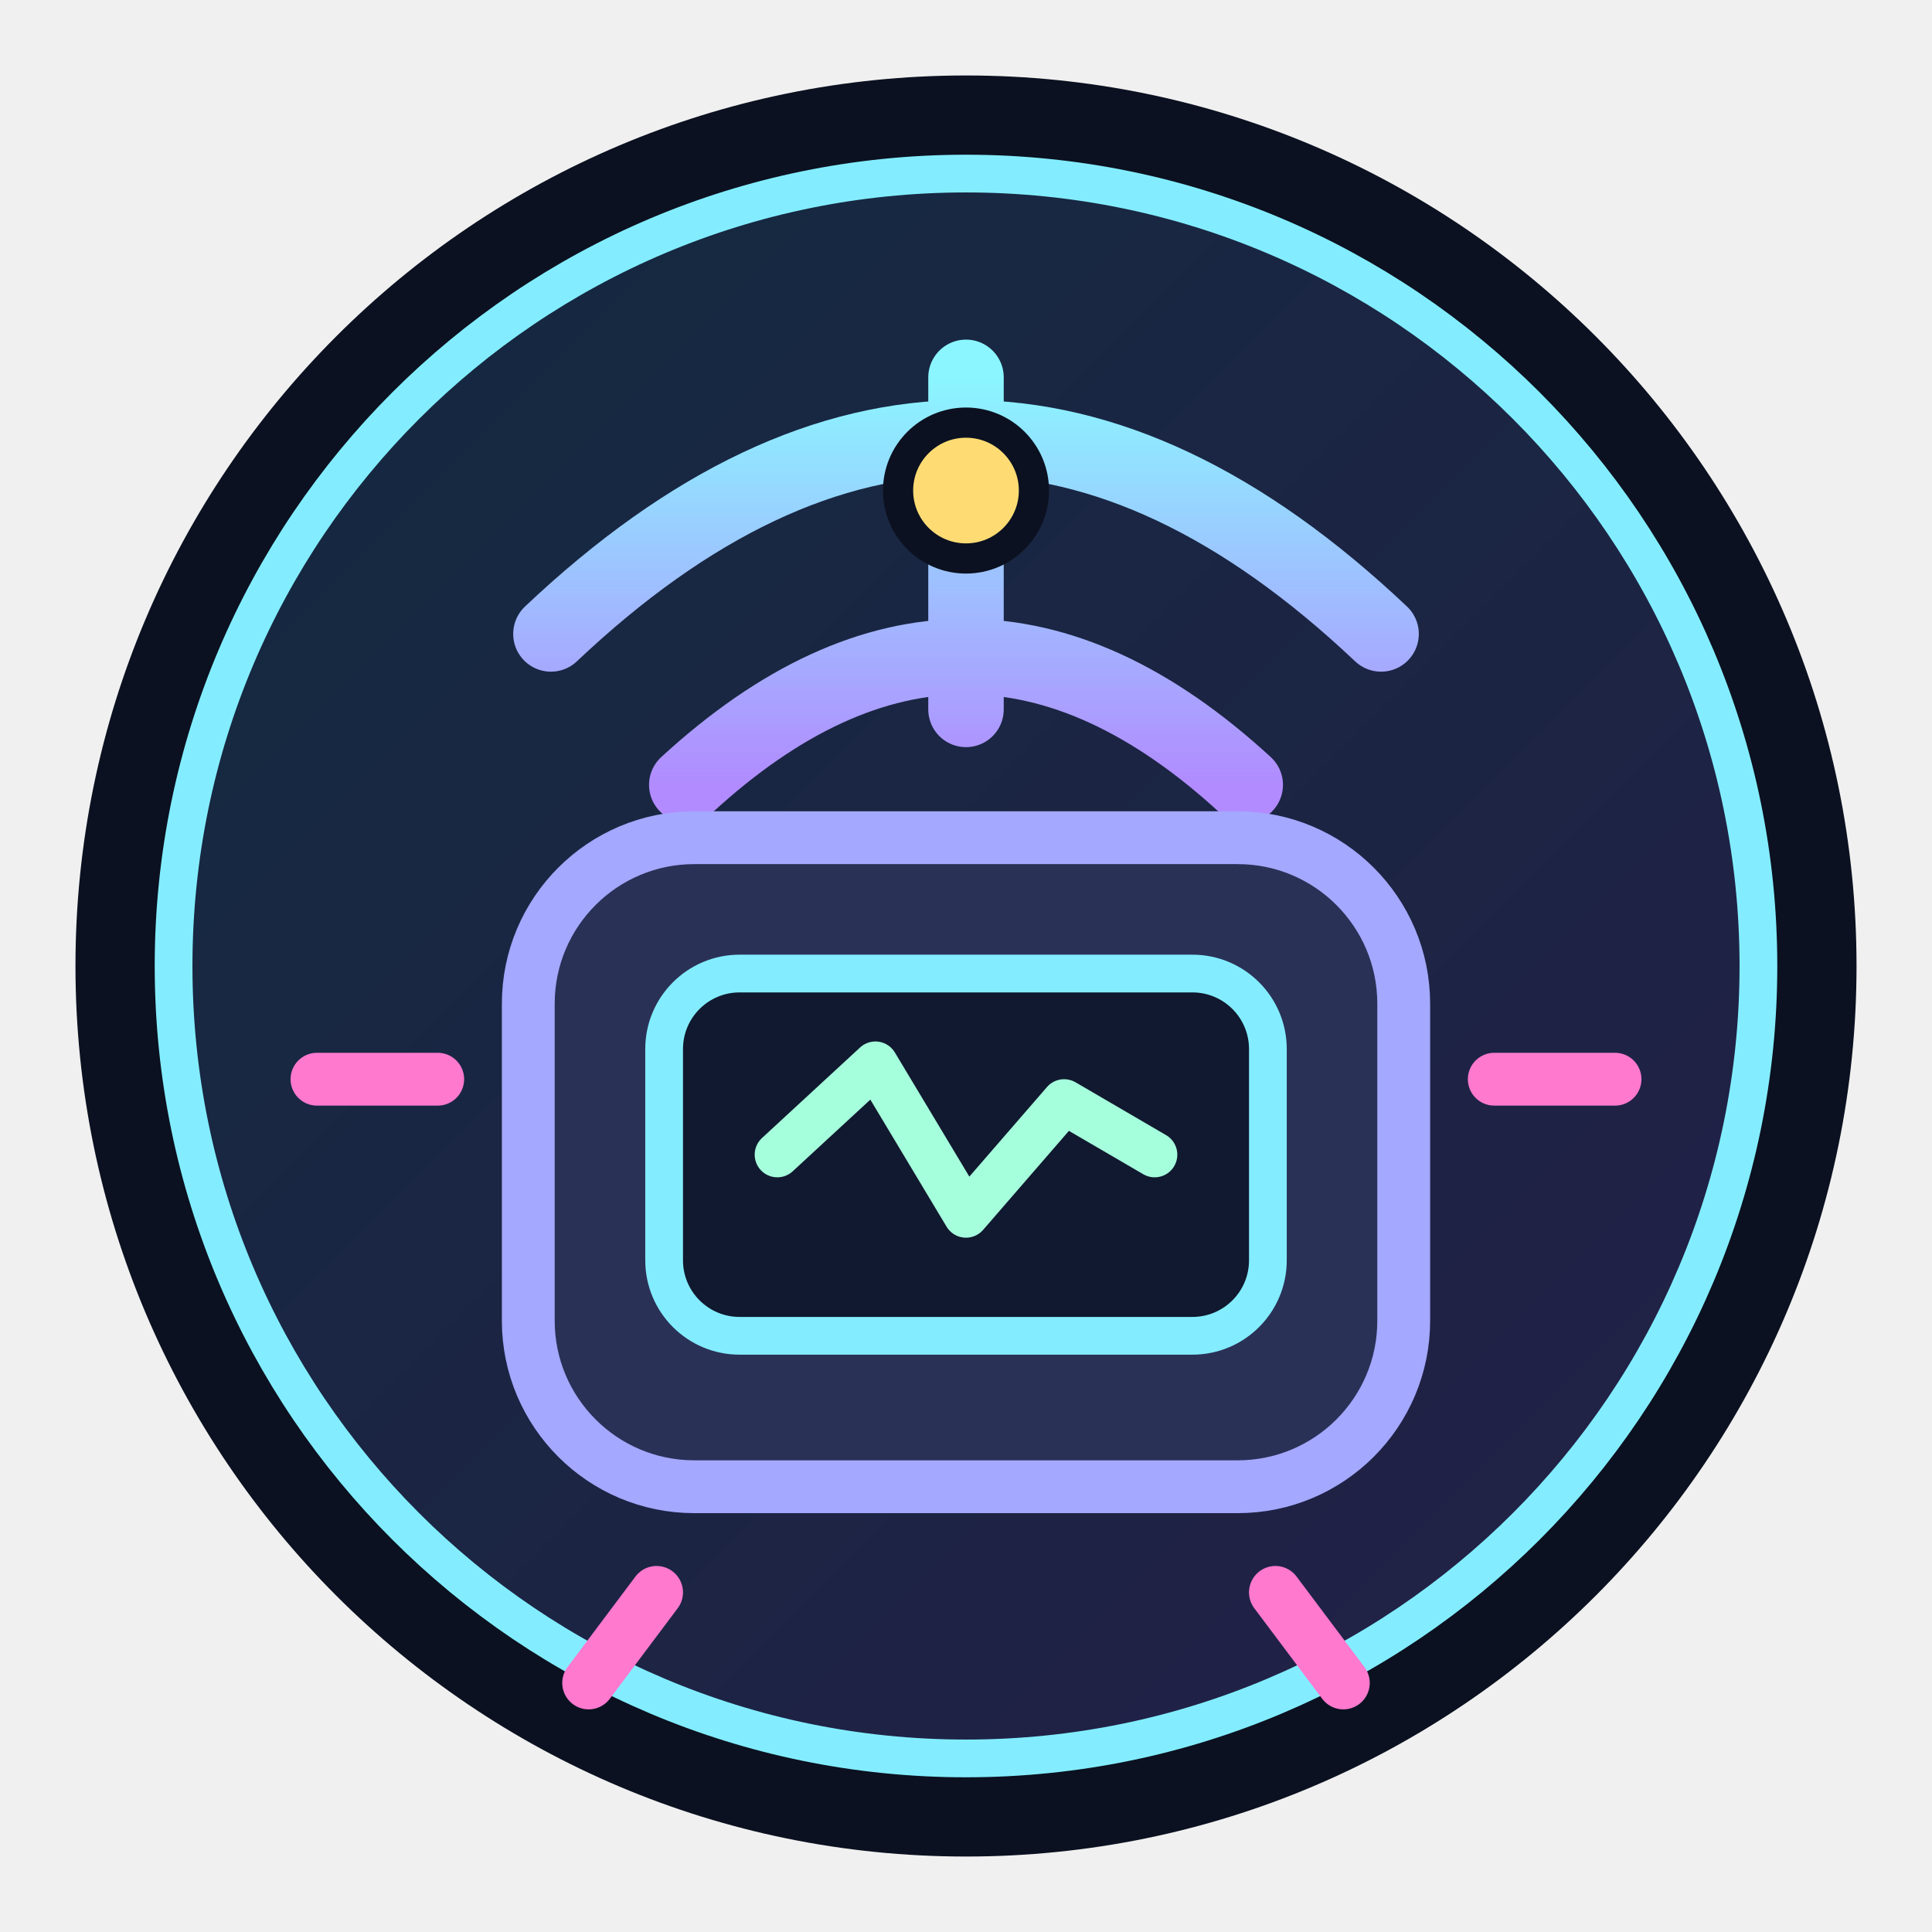
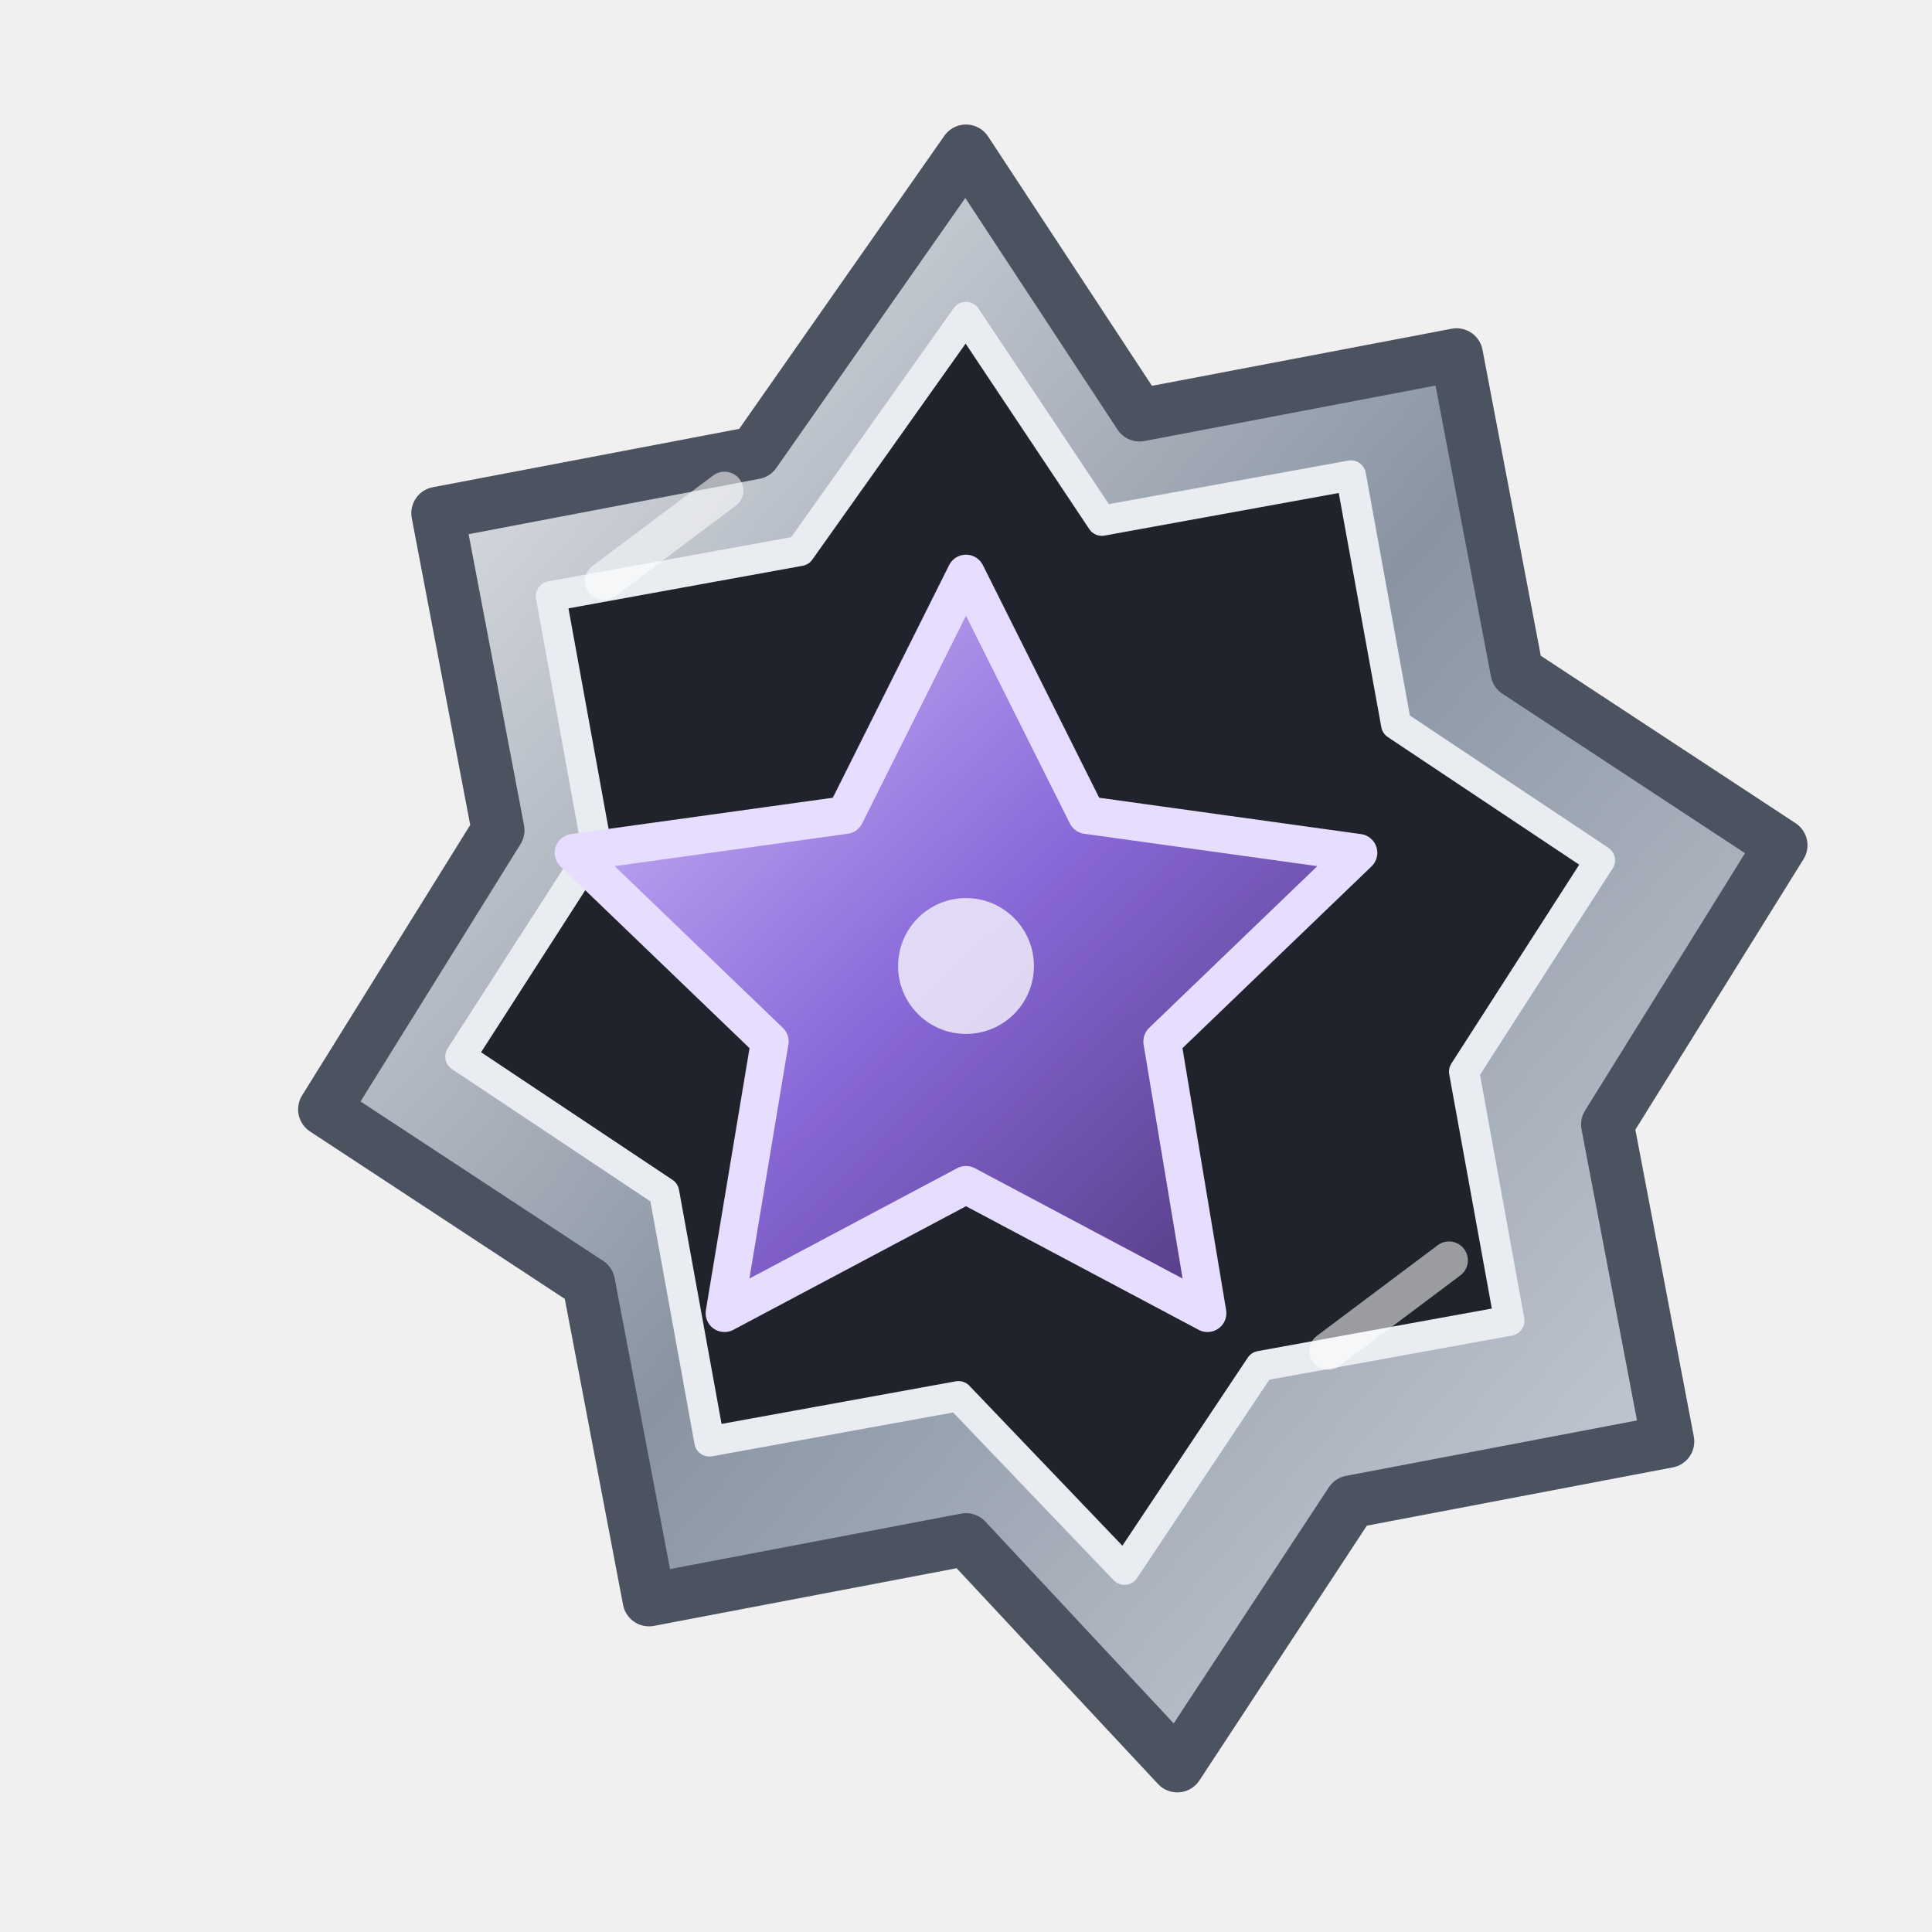
<svg xmlns="http://www.w3.org/2000/svg" viewBox="0 0 256 256">
  <defs>
-     <linearGradient id="bg" x2="1" y2="1">
-       <stop stop-color="#142a40" />
-       <stop offset="1" stop-color="#222047" />
+     <linearGradient id="silver" x1="0" y1="0" x2="1" y2="1">
+       <stop stop-color="#f5f6f8" />
+       <stop offset=".5" stop-color="#8993a2" />
+       <stop offset="1" stop-color="#d6dbe2" />
    </linearGradient>
-     <linearGradient id="signal" x2="0" y2="1">
-       <stop stop-color="#8bf6ff" />
-       <stop offset="1" stop-color="#b18bff" />
+     <linearGradient id="violet" x1="0" y1="0" x2="1" y2="1">
+       <stop stop-color="#d6c5ff" />
+       <stop offset=".5" stop-color="#8968d8" />
+       <stop offset="1" stop-color="#49316f" />
    </linearGradient>
  </defs>
-   <circle cx="128" cy="128" r="118" fill="#0b1120" />
-   <circle cx="128" cy="128" r="105" fill="url(#bg)" stroke="#83edff" stroke-width="5" />
-   <path d="M128 50v44M91 104q37-34 74 0M73 84q55-52 110 0" fill="none" stroke="url(#signal)" stroke-width="10" stroke-linecap="round" />
-   <rect x="70" y="111" width="116" height="86" rx="22" fill="#2a3157" stroke="#a4a8ff" stroke-width="7" />
-   <rect x="88" y="129" width="80" height="48" rx="10" fill="#10192f" stroke="#83edff" stroke-width="5" />
-   <path d="m103 153 13-12 12 20 13-15 12 7" fill="none" stroke="#a6ffdc" stroke-width="6" stroke-linecap="round" stroke-linejoin="round" />
-   <circle cx="128" cy="65" r="9" fill="#ffdc73" stroke="#0b1120" stroke-width="4" />
-   <path d="M58 143h-16m172 0h-16M87 211l-9 12m91-12 9 12" stroke="#ff79cf" stroke-width="7" stroke-linecap="round" />
+   <path d="M128 20 151 55l42-8 8 42 35 23-23 37 8 42-42 8-23 35-28-30-42 8-8-42-35-23 23-37-8-42 42-8Z" fill="url(#silver)" stroke="#4b5360" stroke-width="7" stroke-linejoin="round" />
+   <path d="M128 42 146 69l33-6 6 33 27 18-18 28 6 33-33 6-18 27-22-23-33 6-6-33-27-18 18-28-6-33 33-6Z" fill="#20232c" stroke="#e9edf2" stroke-width="4" stroke-linejoin="round" />
+   <path d="m128 76 16 32 36 5-26 25 6 36-32-17-32 17 6-36-26-25 36-5Z" fill="url(#violet)" stroke="#e7ddff" stroke-width="5" stroke-linejoin="round" />
+   <circle cx="128" cy="128" r="9" fill="#fff" fill-opacity=".75" />
+   <path d="M80 77 96 65m80 114 16-12" stroke="#fff" stroke-opacity=".55" stroke-width="5" stroke-linecap="round" />
</svg>
